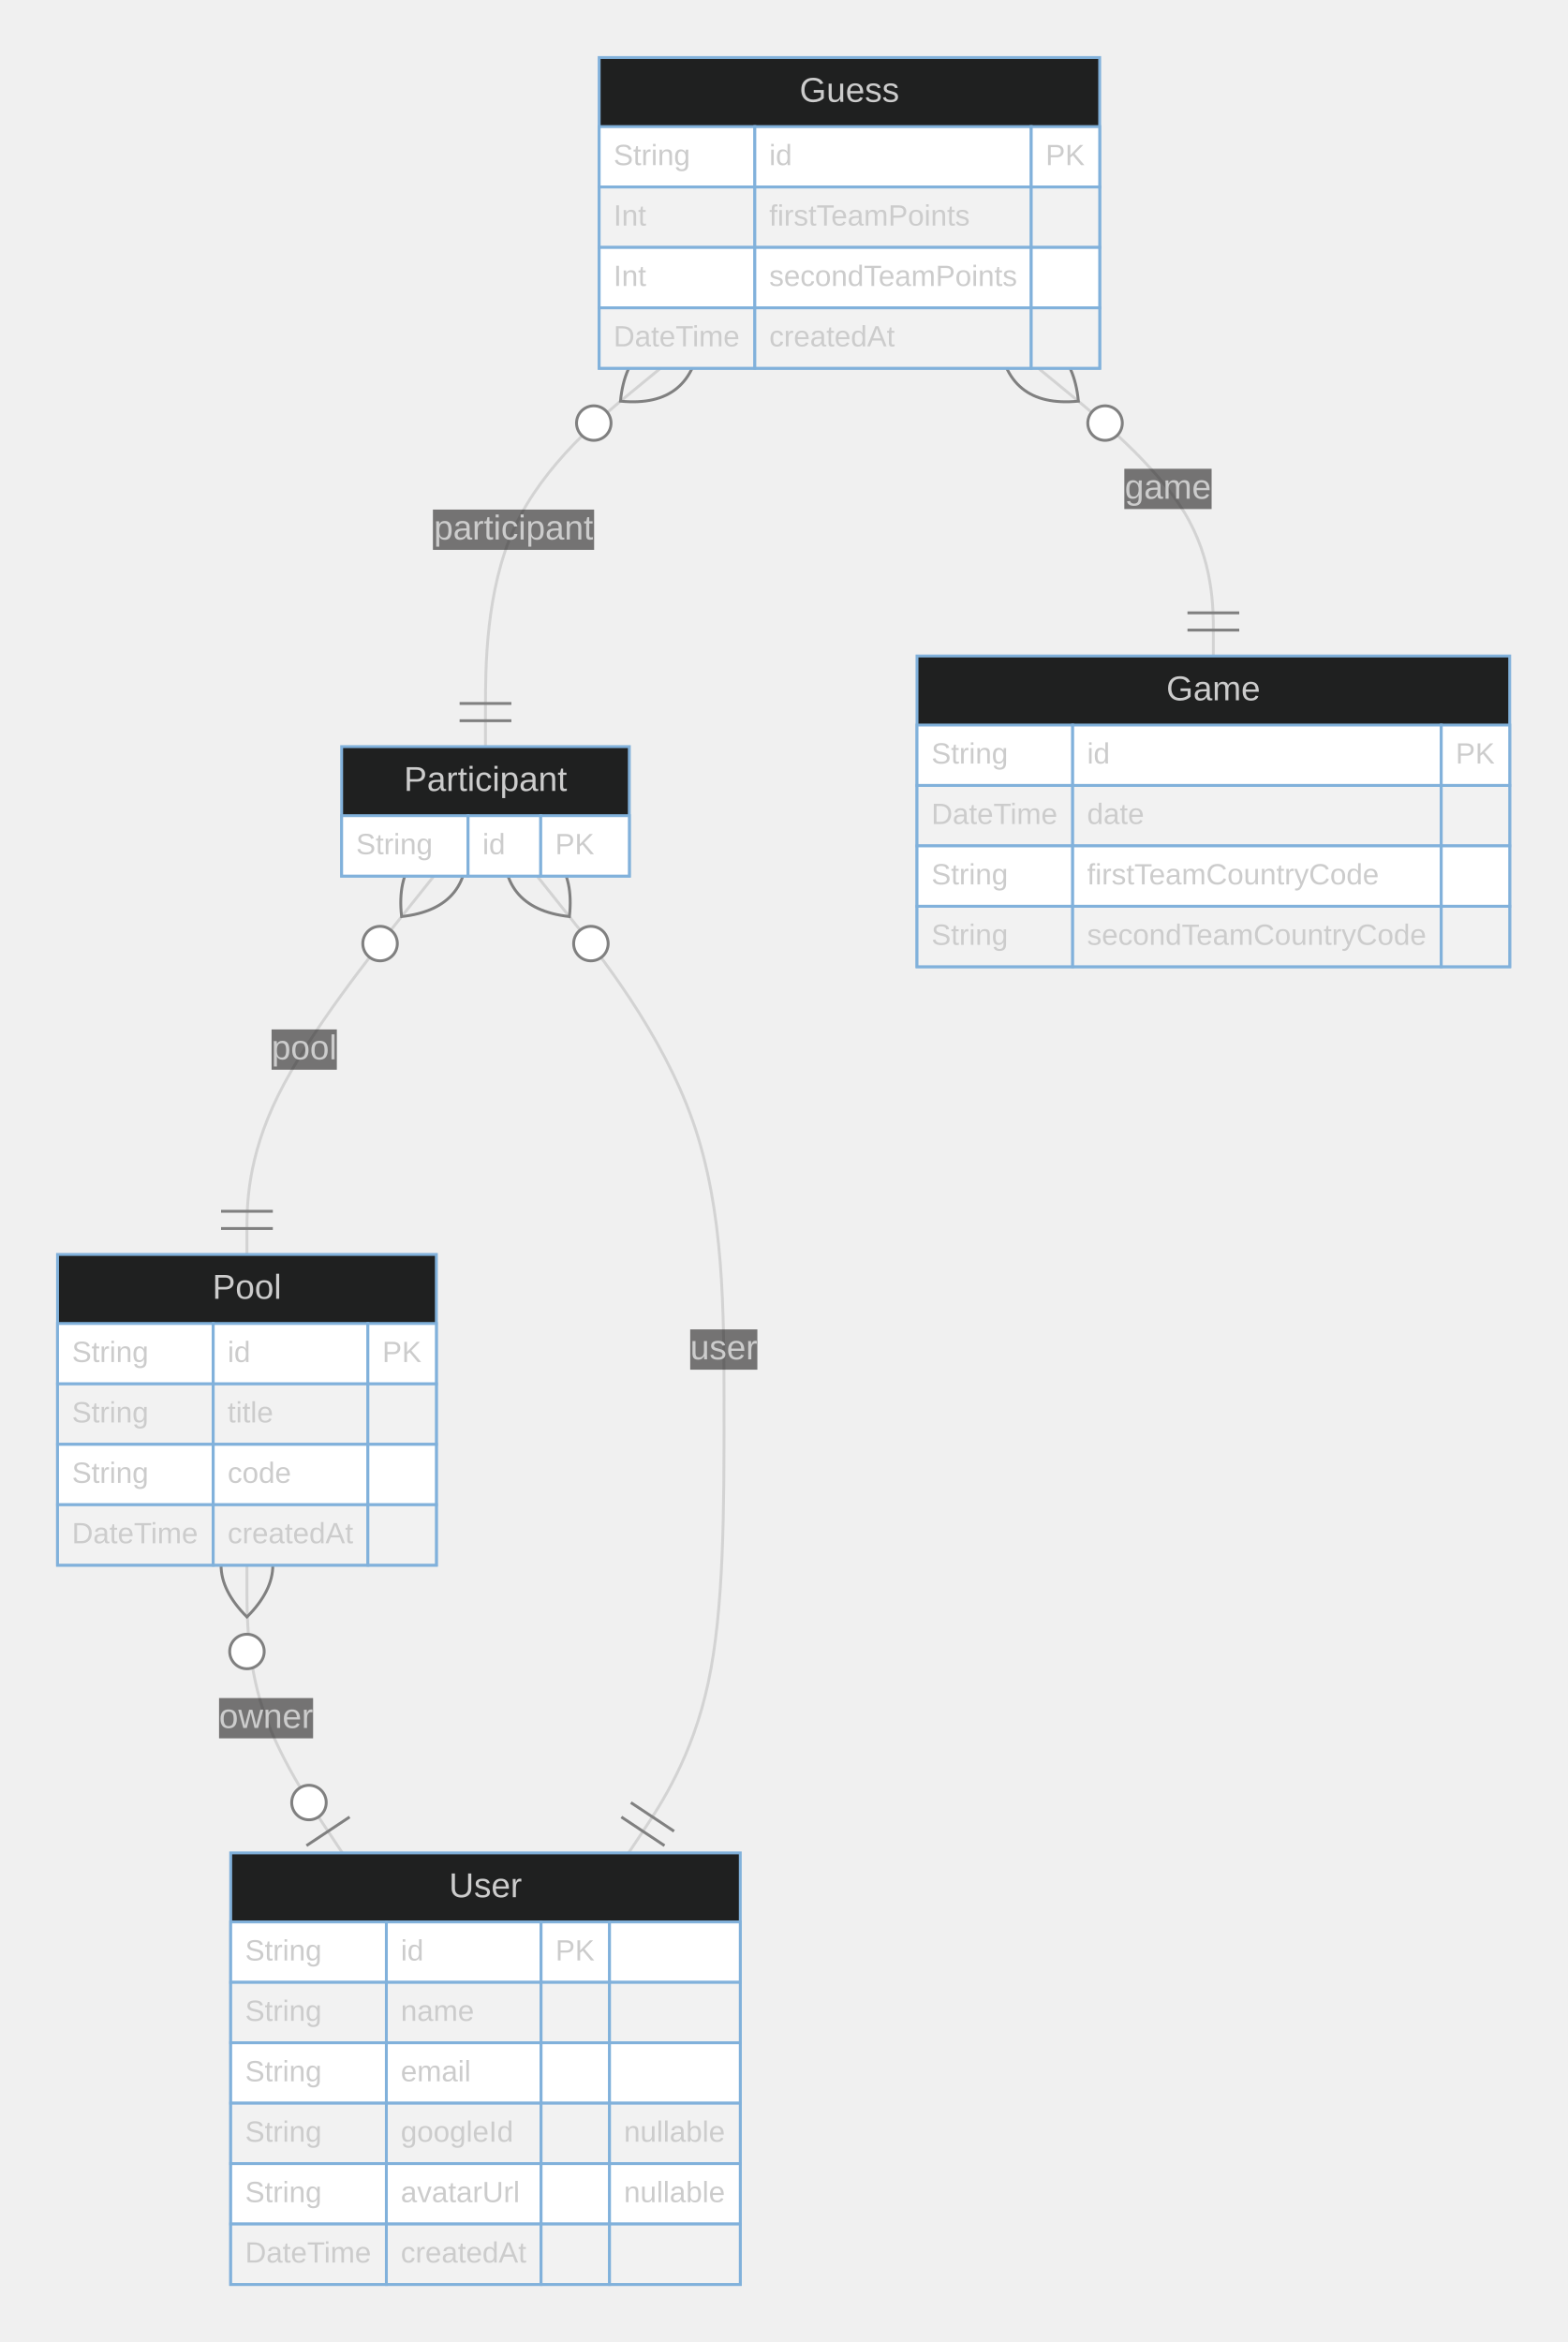
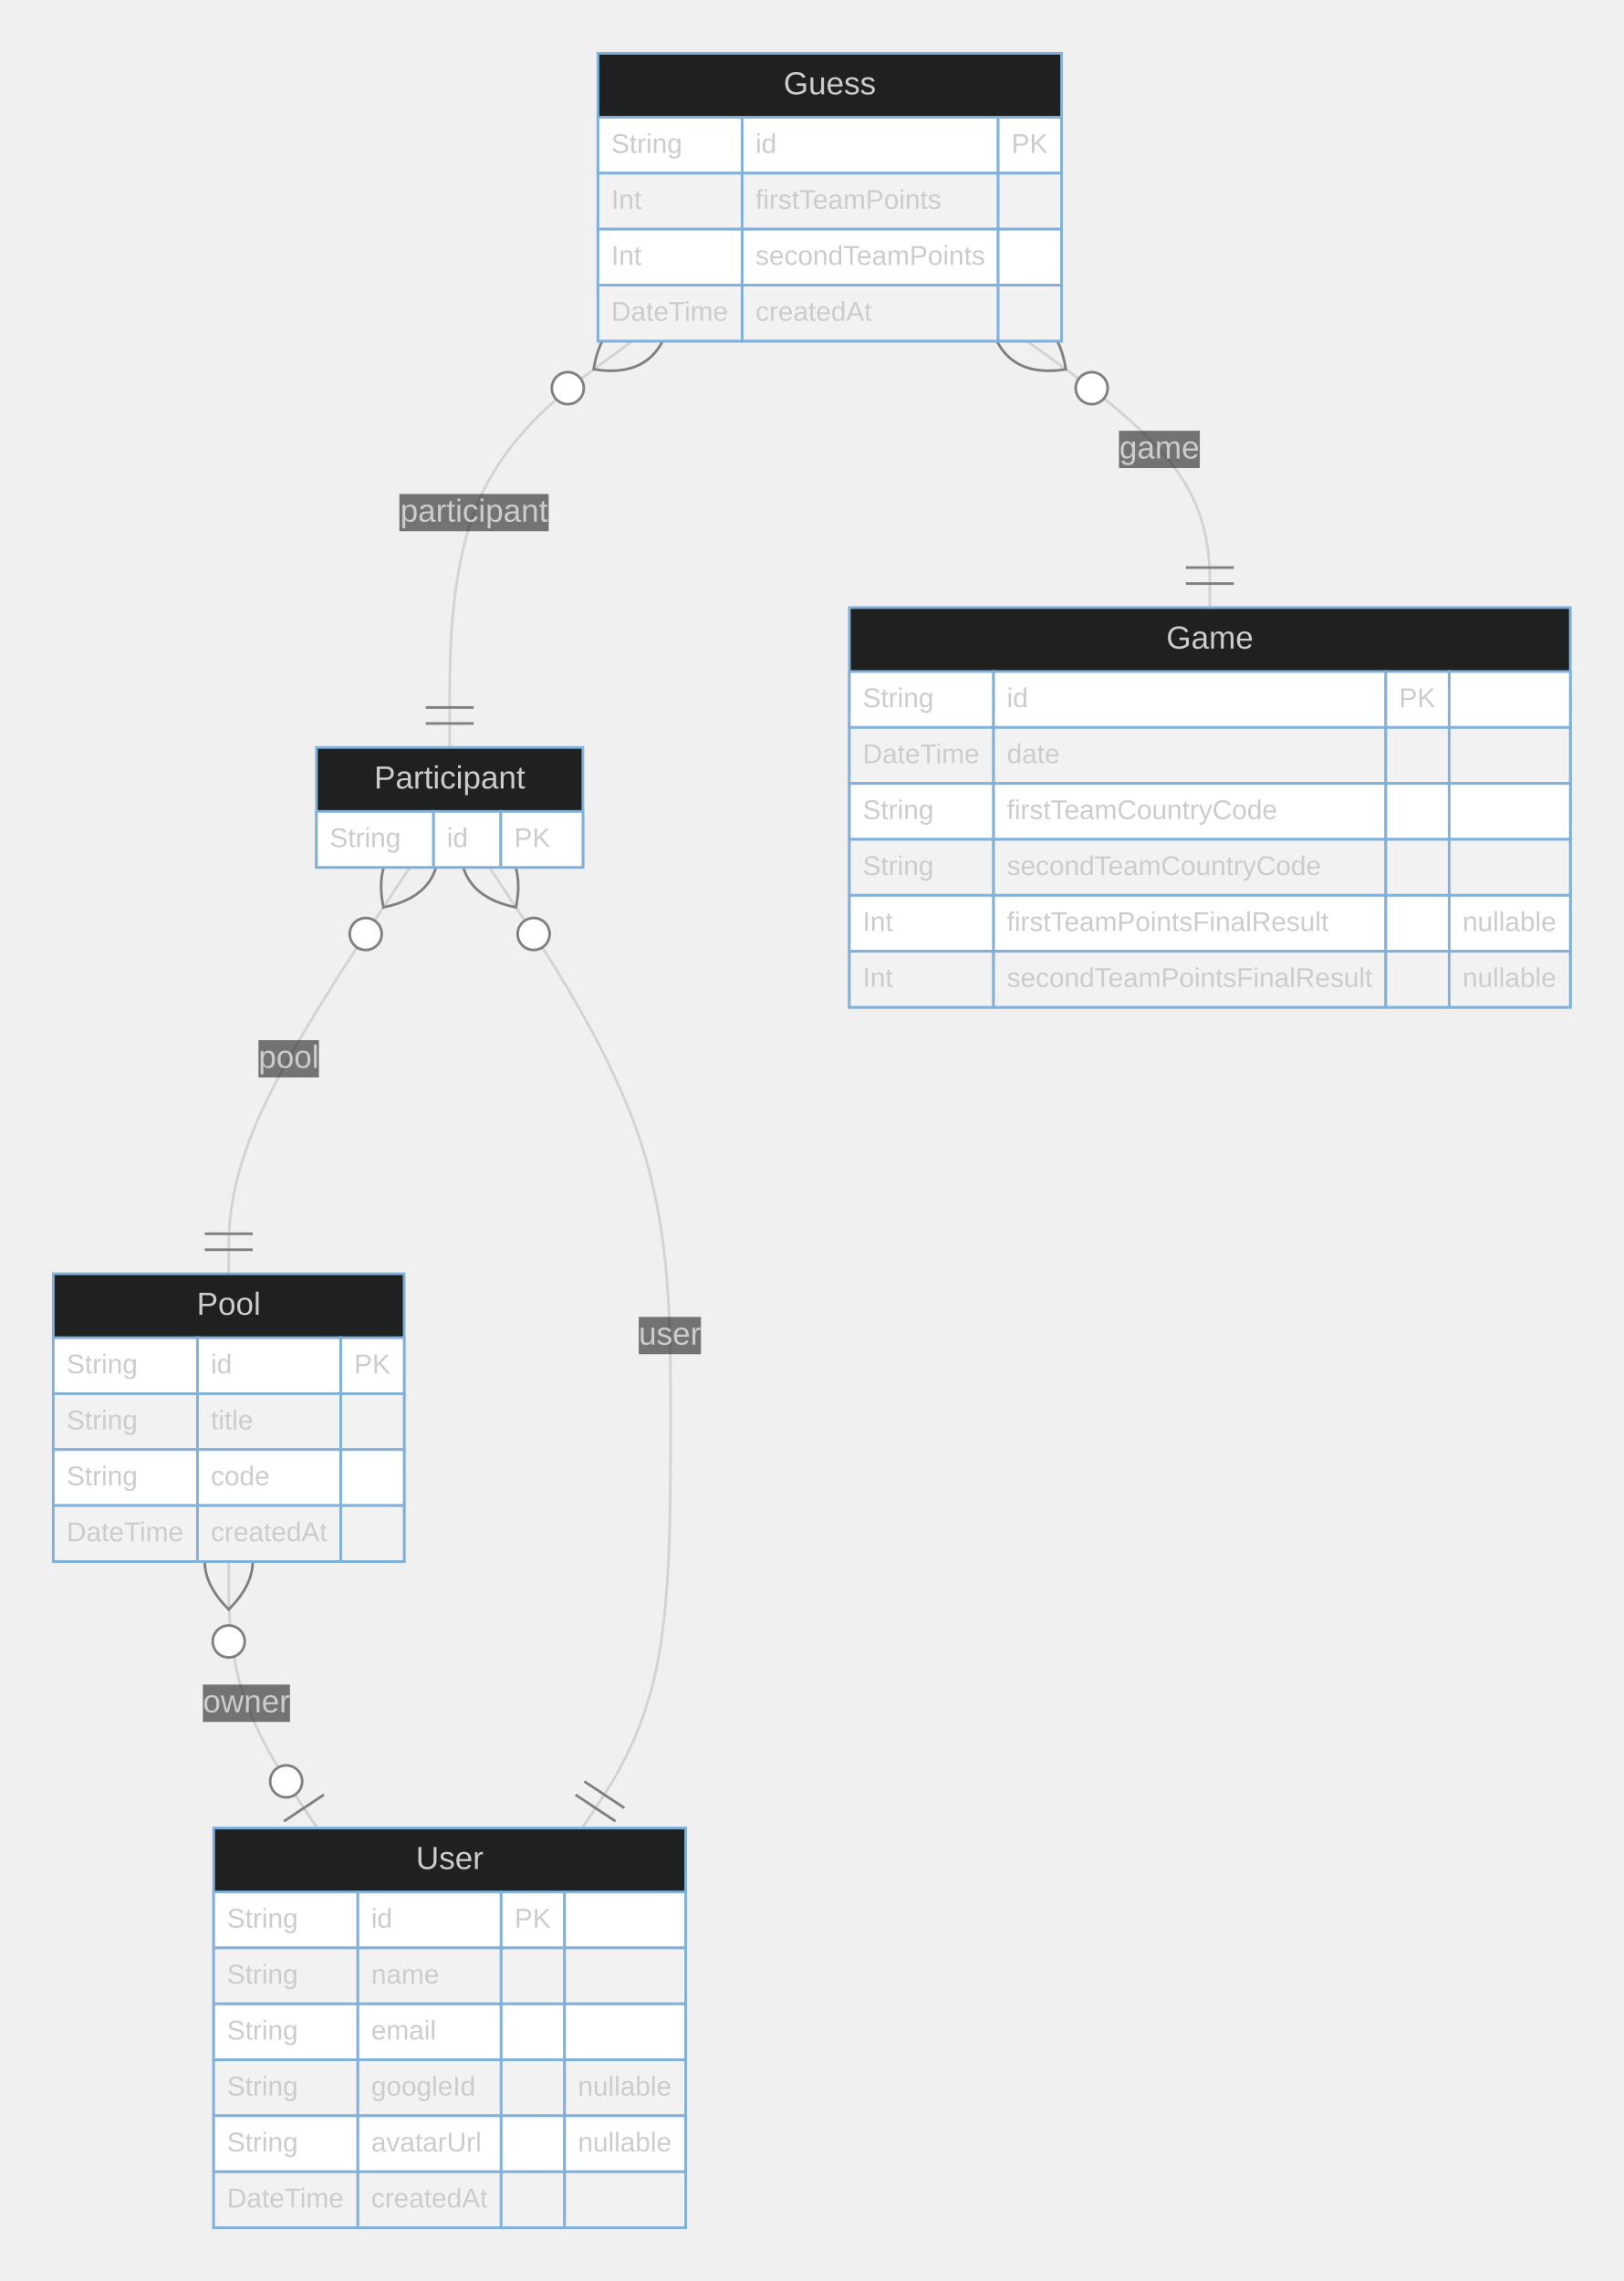
- <svg xmlns="http://www.w3.org/2000/svg" aria-labelledby="chart-title-mermaid-0 chart-desc-mermaid-0" role="img" viewBox="0 0 544.791 814" style="max-width: 544.791px; background-color: white;" width="100%" id="mermaid-0">
+ <svg xmlns="http://www.w3.org/2000/svg" aria-labelledby="chart-title-mermaid-0 chart-desc-mermaid-0" role="img" viewBox="0 0 609.326 856" style="max-width: 609.326px; background-color: white;" width="100%" id="mermaid-0">
  <style>#mermaid-0 {font-family:"trebuchet ms",verdana,arial,sans-serif;font-size:16px;fill:#ccc;}#mermaid-0 .error-icon{fill:#a44141;}#mermaid-0 .error-text{fill:#ddd;stroke:#ddd;}#mermaid-0 .edge-thickness-normal{stroke-width:2px;}#mermaid-0 .edge-thickness-thick{stroke-width:3.5px;}#mermaid-0 .edge-pattern-solid{stroke-dasharray:0;}#mermaid-0 .edge-pattern-dashed{stroke-dasharray:3;}#mermaid-0 .edge-pattern-dotted{stroke-dasharray:2;}#mermaid-0 .marker{fill:lightgrey;stroke:lightgrey;}#mermaid-0 .marker.cross{stroke:lightgrey;}#mermaid-0 svg{font-family:"trebuchet ms",verdana,arial,sans-serif;font-size:16px;}#mermaid-0 .entityBox{fill:#1f2020;stroke:#81B1DB;}#mermaid-0 .attributeBoxOdd{fill:#ffffff;stroke:#81B1DB;}#mermaid-0 .attributeBoxEven{fill:#f2f2f2;stroke:#81B1DB;}#mermaid-0 .relationshipLabelBox{fill:hsl(20, 1.587%, 12.353%);opacity:0.7;background-color:hsl(20, 1.587%, 12.353%);}#mermaid-0 .relationshipLabelBox rect{opacity:0.5;}#mermaid-0 .relationshipLine{stroke:lightgrey;}#mermaid-0 :root{--mermaid-font-family:"trebuchet ms",verdana,arial,sans-serif;}</style>
  <g />
  <defs>
    <marker orient="auto" markerHeight="18" markerWidth="18" refY="9" refX="0" id="ONLY_ONE_START">
      <path d="M9,0 L9,18 M15,0 L15,18" fill="none" stroke="gray" />
    </marker>
  </defs>
  <defs>
    <marker orient="auto" markerHeight="18" markerWidth="18" refY="9" refX="18" id="ONLY_ONE_END">
      <path d="M3,0 L3,18 M9,0 L9,18" fill="none" stroke="gray" />
    </marker>
  </defs>
  <defs>
    <marker orient="auto" markerHeight="18" markerWidth="30" refY="9" refX="0" id="ZERO_OR_ONE_START">
      <circle r="6" cy="9" cx="21" fill="white" stroke="gray" />
      <path d="M9,0 L9,18" fill="none" stroke="gray" />
    </marker>
  </defs>
  <defs>
    <marker orient="auto" markerHeight="18" markerWidth="30" refY="9" refX="30" id="ZERO_OR_ONE_END">
      <circle r="6" cy="9" cx="9" fill="white" stroke="gray" />
      <path d="M21,0 L21,18" fill="none" stroke="gray" />
    </marker>
  </defs>
  <defs>
    <marker orient="auto" markerHeight="36" markerWidth="45" refY="18" refX="18" id="ONE_OR_MORE_START">
      <path d="M0,18 Q 18,0 36,18 Q 18,36 0,18 M42,9 L42,27" fill="none" stroke="gray" />
    </marker>
  </defs>
  <defs>
    <marker orient="auto" markerHeight="36" markerWidth="45" refY="18" refX="27" id="ONE_OR_MORE_END">
      <path d="M3,9 L3,27 M9,18 Q27,0 45,18 Q27,36 9,18" fill="none" stroke="gray" />
    </marker>
  </defs>
  <defs>
    <marker orient="auto" markerHeight="36" markerWidth="57" refY="18" refX="18" id="ZERO_OR_MORE_START">
      <circle r="6" cy="18" cx="48" fill="white" stroke="gray" />
      <path d="M0,18 Q18,0 36,18 Q18,36 0,18" fill="none" stroke="gray" />
    </marker>
  </defs>
  <defs>
    <marker orient="auto" markerHeight="36" markerWidth="57" refY="18" refX="39" id="ZERO_OR_MORE_END">
      <circle r="6" cy="18" cx="9" fill="white" stroke="gray" />
      <path d="M21,18 Q39,0 57,18 Q39,36 21,18" fill="none" stroke="gray" />
    </marker>
  </defs>
-   <path marker-start="url(#ZERO_OR_MORE_START)" marker-end="url(#ZERO_OR_ONE_END)" fill="none" stroke="gray" d="M85.841,544L85.841,552.333C85.841,560.667,85.841,577.333,91.37,594C96.898,610.667,107.954,627.333,113.482,635.667L119.01,644" class="er relationshipLine" />
-   <path marker-start="url(#ZERO_OR_MORE_START)" marker-end="url(#ONLY_ONE_END)" fill="none" stroke="gray" d="M186.702,304.5L197.532,318.083C208.362,331.667,230.023,358.833,240.853,389.75C251.683,420.667,251.683,455.333,251.683,490C251.683,524.667,251.683,559.333,246.155,585C240.627,610.667,229.571,627.333,224.043,635.667L218.515,644" class="er relationshipLine" />
-   <path marker-start="url(#ZERO_OR_MORE_START)" marker-end="url(#ONLY_ONE_END)" fill="none" stroke="gray" d="M150.823,304.5L139.992,318.083C129.162,331.667,107.502,358.833,96.672,380.75C85.841,402.667,85.841,419.333,85.841,427.667L85.841,436" class="er relationshipLine" />
-   <path marker-start="url(#ZERO_OR_MORE_START)" marker-end="url(#ONLY_ONE_END)" fill="none" stroke="gray" d="M229.583,128L219.446,136.333C209.309,144.667,189.036,161.333,178.899,183.25C168.762,205.167,168.762,232.333,168.762,245.917L168.762,259.5" class="er relationshipLine" />
-   <path marker-start="url(#ZERO_OR_MORE_START)" marker-end="url(#ONLY_ONE_END)" fill="none" stroke="gray" d="M360.956,128L371.093,136.333C381.23,144.667,401.503,161.333,411.64,178C421.777,194.667,421.777,211.333,421.777,219.667L421.777,228" class="er relationshipLine" />
-   <g transform="translate(20,436 )" id="Pool">
+   <path marker-start="url(#ZERO_OR_MORE_START)" marker-end="url(#ZERO_OR_ONE_END)" fill="none" stroke="gray" d="M85.841,586L85.841,594.333C85.841,602.667,85.841,619.333,91.37,636C96.898,652.667,107.954,669.333,113.482,677.667L119.01,686" class="er relationshipLine" />
+   <path marker-start="url(#ZERO_OR_MORE_START)" marker-end="url(#ONLY_ONE_END)" fill="none" stroke="gray" d="M183.688,325.5L195.02,342.583C206.353,359.667,229.018,393.833,240.35,428.25C251.683,462.667,251.683,497.333,251.683,532C251.683,566.667,251.683,601.333,246.155,627C240.627,652.667,229.571,669.333,224.043,677.667L218.515,686" class="er relationshipLine" />
+   <path marker-start="url(#ZERO_OR_MORE_START)" marker-end="url(#ONLY_ONE_END)" fill="none" stroke="gray" d="M153.837,325.5L142.504,342.583C131.171,359.667,108.506,393.833,97.174,419.25C85.841,444.667,85.841,461.333,85.841,469.667L85.841,478" class="er relationshipLine" />
+   <path marker-start="url(#ZERO_OR_MORE_START)" marker-end="url(#ONLY_ONE_END)" fill="none" stroke="gray" d="M237.34,128L225.91,136.333C214.48,144.667,191.621,161.333,180.192,186.75C168.762,212.167,168.762,246.333,168.762,263.417L168.762,280.5" class="er relationshipLine" />
+   <path marker-start="url(#ZERO_OR_MORE_START)" marker-end="url(#ONLY_ONE_END)" fill="none" stroke="gray" d="M385.467,128L396.896,136.333C408.326,144.667,431.185,161.333,442.614,178C454.044,194.667,454.044,211.333,454.044,219.667L454.044,228" class="er relationshipLine" />
+   <g transform="translate(20,478 )" id="Pool">
    <rect height="108" width="131.683" y="0" x="0" stroke="gray" fill-opacity="100%" fill="honeydew" class="er entityBox" />
    <text transform="translate(65.84149,12)" style="font-family: &quot;trebuchet ms&quot;, verdana, arial, sans-serif;; font-size: 12px" text-anchor="middle" dominant-baseline="middle" y="0" x="0" id="entity-Pool" class="er entityLabel">Pool</text>
    <rect height="21" width="54.113" y="24" x="0" stroke="gray" fill-opacity="100%" fill="honeydew" class="er attributeBoxOdd" />
    <text transform="translate(5,34.5)" style="font-family: &quot;trebuchet ms&quot;, verdana, arial, sans-serif;; font-size: 10.2px" text-anchor="left" dominant-baseline="middle" y="0" x="0" id="entity-Pool-attr-1-type" class="er entityLabel">String</text>
    <rect height="21" width="53.775" y="24" x="54.113" stroke="gray" fill-opacity="100%" fill="honeydew" class="er attributeBoxOdd" />
    <text transform="translate(59.11313,34.5)" style="font-family: &quot;trebuchet ms&quot;, verdana, arial, sans-serif;; font-size: 10.2px" text-anchor="left" dominant-baseline="middle" y="0" x="0" id="entity-Pool-attr-1-name" class="er entityLabel">id</text>
    <rect height="21" width="23.795" y="24" x="107.888" stroke="gray" fill-opacity="100%" fill="honeydew" class="er attributeBoxOdd" />
    <text transform="translate(112.888,34.5)" style="font-family: &quot;trebuchet ms&quot;, verdana, arial, sans-serif;; font-size: 10.2px" text-anchor="left" dominant-baseline="middle" y="0" x="0" id="entity-Pool-attr-1-key" class="er entityLabel">PK</text>
    <rect height="21" width="54.113" y="45" x="0" stroke="gray" fill-opacity="100%" fill="honeydew" class="er attributeBoxEven" />
    <text transform="translate(5,55.5)" style="font-family: &quot;trebuchet ms&quot;, verdana, arial, sans-serif;; font-size: 10.2px" text-anchor="left" dominant-baseline="middle" y="0" x="0" id="entity-Pool-attr-2-type" class="er entityLabel">String</text>
    <rect height="21" width="53.775" y="45" x="54.113" stroke="gray" fill-opacity="100%" fill="honeydew" class="er attributeBoxEven" />
    <text transform="translate(59.11313,55.5)" style="font-family: &quot;trebuchet ms&quot;, verdana, arial, sans-serif;; font-size: 10.2px" text-anchor="left" dominant-baseline="middle" y="0" x="0" id="entity-Pool-attr-2-name" class="er entityLabel">title</text>
    <rect height="21" width="23.795" y="45" x="107.888" stroke="gray" fill-opacity="100%" fill="honeydew" class="er attributeBoxEven" />
    <text transform="translate(112.888,55.5)" style="font-family: &quot;trebuchet ms&quot;, verdana, arial, sans-serif;; font-size: 10.2px" text-anchor="left" dominant-baseline="middle" y="0" x="0" id="entity-Pool-attr-2-key" class="er entityLabel" />
    <rect height="21" width="54.113" y="66" x="0" stroke="gray" fill-opacity="100%" fill="honeydew" class="er attributeBoxOdd" />
    <text transform="translate(5,76.5)" style="font-family: &quot;trebuchet ms&quot;, verdana, arial, sans-serif;; font-size: 10.2px" text-anchor="left" dominant-baseline="middle" y="0" x="0" id="entity-Pool-attr-3-type" class="er entityLabel">String</text>
    <rect height="21" width="53.775" y="66" x="54.113" stroke="gray" fill-opacity="100%" fill="honeydew" class="er attributeBoxOdd" />
    <text transform="translate(59.11313,76.5)" style="font-family: &quot;trebuchet ms&quot;, verdana, arial, sans-serif;; font-size: 10.2px" text-anchor="left" dominant-baseline="middle" y="0" x="0" id="entity-Pool-attr-3-name" class="er entityLabel">code</text>
    <rect height="21" width="23.795" y="66" x="107.888" stroke="gray" fill-opacity="100%" fill="honeydew" class="er attributeBoxOdd" />
    <text transform="translate(112.888,76.5)" style="font-family: &quot;trebuchet ms&quot;, verdana, arial, sans-serif;; font-size: 10.2px" text-anchor="left" dominant-baseline="middle" y="0" x="0" id="entity-Pool-attr-3-key" class="er entityLabel" />
    <rect height="21" width="54.113" y="87" x="0" stroke="gray" fill-opacity="100%" fill="honeydew" class="er attributeBoxEven" />
    <text transform="translate(5,97.5)" style="font-family: &quot;trebuchet ms&quot;, verdana, arial, sans-serif;; font-size: 10.2px" text-anchor="left" dominant-baseline="middle" y="0" x="0" id="entity-Pool-attr-4-type" class="er entityLabel">DateTime</text>
    <rect height="21" width="53.775" y="87" x="54.113" stroke="gray" fill-opacity="100%" fill="honeydew" class="er attributeBoxEven" />
    <text transform="translate(59.11313,97.5)" style="font-family: &quot;trebuchet ms&quot;, verdana, arial, sans-serif;; font-size: 10.2px" text-anchor="left" dominant-baseline="middle" y="0" x="0" id="entity-Pool-attr-4-name" class="er entityLabel">createdAt</text>
    <rect height="21" width="23.795" y="87" x="107.888" stroke="gray" fill-opacity="100%" fill="honeydew" class="er attributeBoxEven" />
    <text transform="translate(112.888,97.5)" style="font-family: &quot;trebuchet ms&quot;, verdana, arial, sans-serif;; font-size: 10.2px" text-anchor="left" dominant-baseline="middle" y="0" x="0" id="entity-Pool-attr-4-key" class="er entityLabel" />
  </g>
-   <g transform="translate(118.7622,259.5 )" id="Participant">
+   <g transform="translate(118.7622,280.5 )" id="Participant">
    <rect height="45" width="100" y="0" x="0" stroke="gray" fill-opacity="100%" fill="honeydew" class="er entityBox" />
    <text transform="translate(50,12)" style="font-family: &quot;trebuchet ms&quot;, verdana, arial, sans-serif;; font-size: 12px" text-anchor="middle" dominant-baseline="middle" y="0" x="0" id="entity-Participant" class="er entityLabel">Participant</text>
    <rect height="21" width="43.945" y="24" x="0" stroke="gray" fill-opacity="100%" fill="honeydew" class="er attributeBoxOdd" />
    <text transform="translate(5,34.5)" style="font-family: &quot;trebuchet ms&quot;, verdana, arial, sans-serif;; font-size: 10.2px" text-anchor="left" dominant-baseline="middle" y="0" x="0" id="entity-Participant-attr-1-type" class="er entityLabel">String</text>
    <rect height="21" width="25.262" y="24" x="43.945" stroke="gray" fill-opacity="100%" fill="honeydew" class="er attributeBoxOdd" />
    <text transform="translate(48.94526,34.5)" style="font-family: &quot;trebuchet ms&quot;, verdana, arial, sans-serif;; font-size: 10.2px" text-anchor="left" dominant-baseline="middle" y="0" x="0" id="entity-Participant-attr-1-name" class="er entityLabel">id</text>
    <rect height="21" width="30.793" y="24" x="69.207" stroke="gray" fill-opacity="100%" fill="honeydew" class="er attributeBoxOdd" />
    <text transform="translate(74.20681,34.5)" style="font-family: &quot;trebuchet ms&quot;, verdana, arial, sans-serif;; font-size: 10.2px" text-anchor="left" dominant-baseline="middle" y="0" x="0" id="entity-Participant-attr-1-key" class="er entityLabel">PK</text>
  </g>
-   <g transform="translate(80.19414,644 )" id="User">
+   <g transform="translate(80.19414,686 )" id="User">
    <rect height="150" width="177.136" y="0" x="0" stroke="gray" fill-opacity="100%" fill="honeydew" class="er entityBox" />
    <text transform="translate(88.5681,12)" style="font-family: &quot;trebuchet ms&quot;, verdana, arial, sans-serif;; font-size: 12px" text-anchor="middle" dominant-baseline="middle" y="0" x="0" id="entity-User" class="er entityLabel">User</text>
    <rect height="21" width="54.113" y="24" x="0" stroke="gray" fill-opacity="100%" fill="honeydew" class="er attributeBoxOdd" />
    <text transform="translate(5,34.5)" style="font-family: &quot;trebuchet ms&quot;, verdana, arial, sans-serif;; font-size: 10.2px" text-anchor="left" dominant-baseline="middle" y="0" x="0" id="entity-User-attr-1-type" class="er entityLabel">String</text>
    <rect height="21" width="53.775" y="24" x="54.113" stroke="gray" fill-opacity="100%" fill="honeydew" class="er attributeBoxOdd" />
    <text transform="translate(59.11313,34.5)" style="font-family: &quot;trebuchet ms&quot;, verdana, arial, sans-serif;; font-size: 10.2px" text-anchor="left" dominant-baseline="middle" y="0" x="0" id="entity-User-attr-1-name" class="er entityLabel">id</text>
    <rect height="21" width="23.795" y="24" x="107.888" stroke="gray" fill-opacity="100%" fill="honeydew" class="er attributeBoxOdd" />
    <text transform="translate(112.888,34.5)" style="font-family: &quot;trebuchet ms&quot;, verdana, arial, sans-serif;; font-size: 10.2px" text-anchor="left" dominant-baseline="middle" y="0" x="0" id="entity-User-attr-1-key" class="er entityLabel">PK</text>
    <rect height="21" width="45.453" y="24" x="131.683" stroke="gray" fill-opacity="100%" fill="honeydew" class="er attributeBoxOdd" />
    <text transform="translate(136.683,34.5)" style="font-family: &quot;trebuchet ms&quot;, verdana, arial, sans-serif;; font-size: 10.2px" text-anchor="left" dominant-baseline="middle" y="0" x="0" id="entity-User-attr-1-comment" class="er entityLabel" />
    <rect height="21" width="54.113" y="45" x="0" stroke="gray" fill-opacity="100%" fill="honeydew" class="er attributeBoxEven" />
    <text transform="translate(5,55.5)" style="font-family: &quot;trebuchet ms&quot;, verdana, arial, sans-serif;; font-size: 10.2px" text-anchor="left" dominant-baseline="middle" y="0" x="0" id="entity-User-attr-2-type" class="er entityLabel">String</text>
    <rect height="21" width="53.775" y="45" x="54.113" stroke="gray" fill-opacity="100%" fill="honeydew" class="er attributeBoxEven" />
    <text transform="translate(59.11313,55.5)" style="font-family: &quot;trebuchet ms&quot;, verdana, arial, sans-serif;; font-size: 10.2px" text-anchor="left" dominant-baseline="middle" y="0" x="0" id="entity-User-attr-2-name" class="er entityLabel">name</text>
    <rect height="21" width="23.795" y="45" x="107.888" stroke="gray" fill-opacity="100%" fill="honeydew" class="er attributeBoxEven" />
    <text transform="translate(112.888,55.5)" style="font-family: &quot;trebuchet ms&quot;, verdana, arial, sans-serif;; font-size: 10.2px" text-anchor="left" dominant-baseline="middle" y="0" x="0" id="entity-User-attr-2-key" class="er entityLabel" />
    <rect height="21" width="45.453" y="45" x="131.683" stroke="gray" fill-opacity="100%" fill="honeydew" class="er attributeBoxEven" />
    <text transform="translate(136.683,55.5)" style="font-family: &quot;trebuchet ms&quot;, verdana, arial, sans-serif;; font-size: 10.2px" text-anchor="left" dominant-baseline="middle" y="0" x="0" id="entity-User-attr-2-comment" class="er entityLabel" />
    <rect height="21" width="54.113" y="66" x="0" stroke="gray" fill-opacity="100%" fill="honeydew" class="er attributeBoxOdd" />
    <text transform="translate(5,76.5)" style="font-family: &quot;trebuchet ms&quot;, verdana, arial, sans-serif;; font-size: 10.2px" text-anchor="left" dominant-baseline="middle" y="0" x="0" id="entity-User-attr-3-type" class="er entityLabel">String</text>
    <rect height="21" width="53.775" y="66" x="54.113" stroke="gray" fill-opacity="100%" fill="honeydew" class="er attributeBoxOdd" />
    <text transform="translate(59.11313,76.5)" style="font-family: &quot;trebuchet ms&quot;, verdana, arial, sans-serif;; font-size: 10.2px" text-anchor="left" dominant-baseline="middle" y="0" x="0" id="entity-User-attr-3-name" class="er entityLabel">email</text>
    <rect height="21" width="23.795" y="66" x="107.888" stroke="gray" fill-opacity="100%" fill="honeydew" class="er attributeBoxOdd" />
    <text transform="translate(112.888,76.5)" style="font-family: &quot;trebuchet ms&quot;, verdana, arial, sans-serif;; font-size: 10.2px" text-anchor="left" dominant-baseline="middle" y="0" x="0" id="entity-User-attr-3-key" class="er entityLabel" />
    <rect height="21" width="45.453" y="66" x="131.683" stroke="gray" fill-opacity="100%" fill="honeydew" class="er attributeBoxOdd" />
    <text transform="translate(136.683,76.5)" style="font-family: &quot;trebuchet ms&quot;, verdana, arial, sans-serif;; font-size: 10.2px" text-anchor="left" dominant-baseline="middle" y="0" x="0" id="entity-User-attr-3-comment" class="er entityLabel" />
    <rect height="21" width="54.113" y="87" x="0" stroke="gray" fill-opacity="100%" fill="honeydew" class="er attributeBoxEven" />
    <text transform="translate(5,97.5)" style="font-family: &quot;trebuchet ms&quot;, verdana, arial, sans-serif;; font-size: 10.2px" text-anchor="left" dominant-baseline="middle" y="0" x="0" id="entity-User-attr-4-type" class="er entityLabel">String</text>
    <rect height="21" width="53.775" y="87" x="54.113" stroke="gray" fill-opacity="100%" fill="honeydew" class="er attributeBoxEven" />
    <text transform="translate(59.11313,97.5)" style="font-family: &quot;trebuchet ms&quot;, verdana, arial, sans-serif;; font-size: 10.2px" text-anchor="left" dominant-baseline="middle" y="0" x="0" id="entity-User-attr-4-name" class="er entityLabel">googleId</text>
    <rect height="21" width="23.795" y="87" x="107.888" stroke="gray" fill-opacity="100%" fill="honeydew" class="er attributeBoxEven" />
    <text transform="translate(112.888,97.5)" style="font-family: &quot;trebuchet ms&quot;, verdana, arial, sans-serif;; font-size: 10.2px" text-anchor="left" dominant-baseline="middle" y="0" x="0" id="entity-User-attr-4-key" class="er entityLabel" />
    <rect height="21" width="45.453" y="87" x="131.683" stroke="gray" fill-opacity="100%" fill="honeydew" class="er attributeBoxEven" />
    <text transform="translate(136.683,97.5)" style="font-family: &quot;trebuchet ms&quot;, verdana, arial, sans-serif;; font-size: 10.2px" text-anchor="left" dominant-baseline="middle" y="0" x="0" id="entity-User-attr-4-comment" class="er entityLabel">nullable</text>
    <rect height="21" width="54.113" y="108" x="0" stroke="gray" fill-opacity="100%" fill="honeydew" class="er attributeBoxOdd" />
    <text transform="translate(5,118.5)" style="font-family: &quot;trebuchet ms&quot;, verdana, arial, sans-serif;; font-size: 10.2px" text-anchor="left" dominant-baseline="middle" y="0" x="0" id="entity-User-attr-5-type" class="er entityLabel">String</text>
    <rect height="21" width="53.775" y="108" x="54.113" stroke="gray" fill-opacity="100%" fill="honeydew" class="er attributeBoxOdd" />
    <text transform="translate(59.11313,118.5)" style="font-family: &quot;trebuchet ms&quot;, verdana, arial, sans-serif;; font-size: 10.2px" text-anchor="left" dominant-baseline="middle" y="0" x="0" id="entity-User-attr-5-name" class="er entityLabel">avatarUrl</text>
    <rect height="21" width="23.795" y="108" x="107.888" stroke="gray" fill-opacity="100%" fill="honeydew" class="er attributeBoxOdd" />
    <text transform="translate(112.888,118.5)" style="font-family: &quot;trebuchet ms&quot;, verdana, arial, sans-serif;; font-size: 10.2px" text-anchor="left" dominant-baseline="middle" y="0" x="0" id="entity-User-attr-5-key" class="er entityLabel" />
    <rect height="21" width="45.453" y="108" x="131.683" stroke="gray" fill-opacity="100%" fill="honeydew" class="er attributeBoxOdd" />
    <text transform="translate(136.683,118.5)" style="font-family: &quot;trebuchet ms&quot;, verdana, arial, sans-serif;; font-size: 10.2px" text-anchor="left" dominant-baseline="middle" y="0" x="0" id="entity-User-attr-5-comment" class="er entityLabel">nullable</text>
    <rect height="21" width="54.113" y="129" x="0" stroke="gray" fill-opacity="100%" fill="honeydew" class="er attributeBoxEven" />
    <text transform="translate(5,139.5)" style="font-family: &quot;trebuchet ms&quot;, verdana, arial, sans-serif;; font-size: 10.2px" text-anchor="left" dominant-baseline="middle" y="0" x="0" id="entity-User-attr-6-type" class="er entityLabel">DateTime</text>
    <rect height="21" width="53.775" y="129" x="54.113" stroke="gray" fill-opacity="100%" fill="honeydew" class="er attributeBoxEven" />
    <text transform="translate(59.11313,139.5)" style="font-family: &quot;trebuchet ms&quot;, verdana, arial, sans-serif;; font-size: 10.2px" text-anchor="left" dominant-baseline="middle" y="0" x="0" id="entity-User-attr-6-name" class="er entityLabel">createdAt</text>
    <rect height="21" width="23.795" y="129" x="107.888" stroke="gray" fill-opacity="100%" fill="honeydew" class="er attributeBoxEven" />
    <text transform="translate(112.888,139.5)" style="font-family: &quot;trebuchet ms&quot;, verdana, arial, sans-serif;; font-size: 10.2px" text-anchor="left" dominant-baseline="middle" y="0" x="0" id="entity-User-attr-6-key" class="er entityLabel" />
    <rect height="21" width="45.453" y="129" x="131.683" stroke="gray" fill-opacity="100%" fill="honeydew" class="er attributeBoxEven" />
    <text transform="translate(136.683,139.5)" style="font-family: &quot;trebuchet ms&quot;, verdana, arial, sans-serif;; font-size: 10.2px" text-anchor="left" dominant-baseline="middle" y="0" x="0" id="entity-User-attr-6-comment" class="er entityLabel" />
  </g>
  <g transform="translate(318.7622,228 )" id="Game">
-     <rect height="108" width="206.029" y="0" x="0" stroke="gray" fill-opacity="100%" fill="honeydew" class="er entityBox" />
-     <text transform="translate(103.0145,12)" style="font-family: &quot;trebuchet ms&quot;, verdana, arial, sans-serif;; font-size: 12px" text-anchor="middle" dominant-baseline="middle" y="0" x="0" id="entity-Game" class="er entityLabel">Game</text>
+     <rect height="150" width="270.563" y="0" x="0" stroke="gray" fill-opacity="100%" fill="honeydew" class="er entityBox" />
+     <text transform="translate(135.2817,12)" style="font-family: &quot;trebuchet ms&quot;, verdana, arial, sans-serif;; font-size: 12px" text-anchor="middle" dominant-baseline="middle" y="0" x="0" id="entity-Game" class="er entityLabel">Game</text>
    <rect height="21" width="54.113" y="24" x="0" stroke="gray" fill-opacity="100%" fill="honeydew" class="er attributeBoxOdd" />
    <text transform="translate(5,34.5)" style="font-family: &quot;trebuchet ms&quot;, verdana, arial, sans-serif;; font-size: 10.2px" text-anchor="left" dominant-baseline="middle" y="0" x="0" id="entity-Game-attr-1-type" class="er entityLabel">String</text>
-     <rect height="21" width="128.121" y="24" x="54.113" stroke="gray" fill-opacity="100%" fill="honeydew" class="er attributeBoxOdd" />
+     <rect height="21" width="147.202" y="24" x="54.113" stroke="gray" fill-opacity="100%" fill="honeydew" class="er attributeBoxOdd" />
    <text transform="translate(59.11313,34.5)" style="font-family: &quot;trebuchet ms&quot;, verdana, arial, sans-serif;; font-size: 10.2px" text-anchor="left" dominant-baseline="middle" y="0" x="0" id="entity-Game-attr-1-name" class="er entityLabel">id</text>
-     <rect height="21" width="23.795" y="24" x="182.234" stroke="gray" fill-opacity="100%" fill="honeydew" class="er attributeBoxOdd" />
-     <text transform="translate(187.2339,34.5)" style="font-family: &quot;trebuchet ms&quot;, verdana, arial, sans-serif;; font-size: 10.2px" text-anchor="left" dominant-baseline="middle" y="0" x="0" id="entity-Game-attr-1-key" class="er entityLabel">PK</text>
+     <rect height="21" width="23.795" y="24" x="201.315" stroke="gray" fill-opacity="100%" fill="honeydew" class="er attributeBoxOdd" />
+     <text transform="translate(206.3151,34.5)" style="font-family: &quot;trebuchet ms&quot;, verdana, arial, sans-serif;; font-size: 10.2px" text-anchor="left" dominant-baseline="middle" y="0" x="0" id="entity-Game-attr-1-key" class="er entityLabel">PK</text>
+     <rect height="21" width="45.453" y="24" x="225.11" stroke="gray" fill-opacity="100%" fill="honeydew" class="er attributeBoxOdd" />
+     <text transform="translate(230.1101,34.5)" style="font-family: &quot;trebuchet ms&quot;, verdana, arial, sans-serif;; font-size: 10.2px" text-anchor="left" dominant-baseline="middle" y="0" x="0" id="entity-Game-attr-1-comment" class="er entityLabel" />
    <rect height="21" width="54.113" y="45" x="0" stroke="gray" fill-opacity="100%" fill="honeydew" class="er attributeBoxEven" />
    <text transform="translate(5,55.5)" style="font-family: &quot;trebuchet ms&quot;, verdana, arial, sans-serif;; font-size: 10.2px" text-anchor="left" dominant-baseline="middle" y="0" x="0" id="entity-Game-attr-2-type" class="er entityLabel">DateTime</text>
-     <rect height="21" width="128.121" y="45" x="54.113" stroke="gray" fill-opacity="100%" fill="honeydew" class="er attributeBoxEven" />
+     <rect height="21" width="147.202" y="45" x="54.113" stroke="gray" fill-opacity="100%" fill="honeydew" class="er attributeBoxEven" />
    <text transform="translate(59.11313,55.5)" style="font-family: &quot;trebuchet ms&quot;, verdana, arial, sans-serif;; font-size: 10.2px" text-anchor="left" dominant-baseline="middle" y="0" x="0" id="entity-Game-attr-2-name" class="er entityLabel">date</text>
-     <rect height="21" width="23.795" y="45" x="182.234" stroke="gray" fill-opacity="100%" fill="honeydew" class="er attributeBoxEven" />
-     <text transform="translate(187.2339,55.5)" style="font-family: &quot;trebuchet ms&quot;, verdana, arial, sans-serif;; font-size: 10.2px" text-anchor="left" dominant-baseline="middle" y="0" x="0" id="entity-Game-attr-2-key" class="er entityLabel" />
+     <rect height="21" width="23.795" y="45" x="201.315" stroke="gray" fill-opacity="100%" fill="honeydew" class="er attributeBoxEven" />
+     <text transform="translate(206.3151,55.5)" style="font-family: &quot;trebuchet ms&quot;, verdana, arial, sans-serif;; font-size: 10.2px" text-anchor="left" dominant-baseline="middle" y="0" x="0" id="entity-Game-attr-2-key" class="er entityLabel" />
+     <rect height="21" width="45.453" y="45" x="225.11" stroke="gray" fill-opacity="100%" fill="honeydew" class="er attributeBoxEven" />
+     <text transform="translate(230.1101,55.5)" style="font-family: &quot;trebuchet ms&quot;, verdana, arial, sans-serif;; font-size: 10.2px" text-anchor="left" dominant-baseline="middle" y="0" x="0" id="entity-Game-attr-2-comment" class="er entityLabel" />
    <rect height="21" width="54.113" y="66" x="0" stroke="gray" fill-opacity="100%" fill="honeydew" class="er attributeBoxOdd" />
    <text transform="translate(5,76.5)" style="font-family: &quot;trebuchet ms&quot;, verdana, arial, sans-serif;; font-size: 10.2px" text-anchor="left" dominant-baseline="middle" y="0" x="0" id="entity-Game-attr-3-type" class="er entityLabel">String</text>
-     <rect height="21" width="128.121" y="66" x="54.113" stroke="gray" fill-opacity="100%" fill="honeydew" class="er attributeBoxOdd" />
+     <rect height="21" width="147.202" y="66" x="54.113" stroke="gray" fill-opacity="100%" fill="honeydew" class="er attributeBoxOdd" />
    <text transform="translate(59.11313,76.5)" style="font-family: &quot;trebuchet ms&quot;, verdana, arial, sans-serif;; font-size: 10.2px" text-anchor="left" dominant-baseline="middle" y="0" x="0" id="entity-Game-attr-3-name" class="er entityLabel">firstTeamCountryCode</text>
-     <rect height="21" width="23.795" y="66" x="182.234" stroke="gray" fill-opacity="100%" fill="honeydew" class="er attributeBoxOdd" />
-     <text transform="translate(187.2339,76.5)" style="font-family: &quot;trebuchet ms&quot;, verdana, arial, sans-serif;; font-size: 10.2px" text-anchor="left" dominant-baseline="middle" y="0" x="0" id="entity-Game-attr-3-key" class="er entityLabel" />
+     <rect height="21" width="23.795" y="66" x="201.315" stroke="gray" fill-opacity="100%" fill="honeydew" class="er attributeBoxOdd" />
+     <text transform="translate(206.3151,76.5)" style="font-family: &quot;trebuchet ms&quot;, verdana, arial, sans-serif;; font-size: 10.2px" text-anchor="left" dominant-baseline="middle" y="0" x="0" id="entity-Game-attr-3-key" class="er entityLabel" />
+     <rect height="21" width="45.453" y="66" x="225.11" stroke="gray" fill-opacity="100%" fill="honeydew" class="er attributeBoxOdd" />
+     <text transform="translate(230.1101,76.5)" style="font-family: &quot;trebuchet ms&quot;, verdana, arial, sans-serif;; font-size: 10.2px" text-anchor="left" dominant-baseline="middle" y="0" x="0" id="entity-Game-attr-3-comment" class="er entityLabel" />
    <rect height="21" width="54.113" y="87" x="0" stroke="gray" fill-opacity="100%" fill="honeydew" class="er attributeBoxEven" />
    <text transform="translate(5,97.5)" style="font-family: &quot;trebuchet ms&quot;, verdana, arial, sans-serif;; font-size: 10.2px" text-anchor="left" dominant-baseline="middle" y="0" x="0" id="entity-Game-attr-4-type" class="er entityLabel">String</text>
-     <rect height="21" width="128.121" y="87" x="54.113" stroke="gray" fill-opacity="100%" fill="honeydew" class="er attributeBoxEven" />
+     <rect height="21" width="147.202" y="87" x="54.113" stroke="gray" fill-opacity="100%" fill="honeydew" class="er attributeBoxEven" />
    <text transform="translate(59.11313,97.5)" style="font-family: &quot;trebuchet ms&quot;, verdana, arial, sans-serif;; font-size: 10.2px" text-anchor="left" dominant-baseline="middle" y="0" x="0" id="entity-Game-attr-4-name" class="er entityLabel">secondTeamCountryCode</text>
-     <rect height="21" width="23.795" y="87" x="182.234" stroke="gray" fill-opacity="100%" fill="honeydew" class="er attributeBoxEven" />
-     <text transform="translate(187.2339,97.5)" style="font-family: &quot;trebuchet ms&quot;, verdana, arial, sans-serif;; font-size: 10.2px" text-anchor="left" dominant-baseline="middle" y="0" x="0" id="entity-Game-attr-4-key" class="er entityLabel" />
-   </g>
-   <g transform="translate(208.2763,20 )" id="Guess">
+     <rect height="21" width="23.795" y="87" x="201.315" stroke="gray" fill-opacity="100%" fill="honeydew" class="er attributeBoxEven" />
+     <text transform="translate(206.3151,97.5)" style="font-family: &quot;trebuchet ms&quot;, verdana, arial, sans-serif;; font-size: 10.2px" text-anchor="left" dominant-baseline="middle" y="0" x="0" id="entity-Game-attr-4-key" class="er entityLabel" />
+     <rect height="21" width="45.453" y="87" x="225.11" stroke="gray" fill-opacity="100%" fill="honeydew" class="er attributeBoxEven" />
+     <text transform="translate(230.1101,97.5)" style="font-family: &quot;trebuchet ms&quot;, verdana, arial, sans-serif;; font-size: 10.2px" text-anchor="left" dominant-baseline="middle" y="0" x="0" id="entity-Game-attr-4-comment" class="er entityLabel" />
+     <rect height="21" width="54.113" y="108" x="0" stroke="gray" fill-opacity="100%" fill="honeydew" class="er attributeBoxOdd" />
+     <text transform="translate(5,118.5)" style="font-family: &quot;trebuchet ms&quot;, verdana, arial, sans-serif;; font-size: 10.2px" text-anchor="left" dominant-baseline="middle" y="0" x="0" id="entity-Game-attr-5-type" class="er entityLabel">Int</text>
+     <rect height="21" width="147.202" y="108" x="54.113" stroke="gray" fill-opacity="100%" fill="honeydew" class="er attributeBoxOdd" />
+     <text transform="translate(59.11313,118.5)" style="font-family: &quot;trebuchet ms&quot;, verdana, arial, sans-serif;; font-size: 10.2px" text-anchor="left" dominant-baseline="middle" y="0" x="0" id="entity-Game-attr-5-name" class="er entityLabel">firstTeamPointsFinalResult</text>
+     <rect height="21" width="23.795" y="108" x="201.315" stroke="gray" fill-opacity="100%" fill="honeydew" class="er attributeBoxOdd" />
+     <text transform="translate(206.3151,118.5)" style="font-family: &quot;trebuchet ms&quot;, verdana, arial, sans-serif;; font-size: 10.2px" text-anchor="left" dominant-baseline="middle" y="0" x="0" id="entity-Game-attr-5-key" class="er entityLabel" />
+     <rect height="21" width="45.453" y="108" x="225.11" stroke="gray" fill-opacity="100%" fill="honeydew" class="er attributeBoxOdd" />
+     <text transform="translate(230.1101,118.5)" style="font-family: &quot;trebuchet ms&quot;, verdana, arial, sans-serif;; font-size: 10.2px" text-anchor="left" dominant-baseline="middle" y="0" x="0" id="entity-Game-attr-5-comment" class="er entityLabel">nullable</text>
+     <rect height="21" width="54.113" y="129" x="0" stroke="gray" fill-opacity="100%" fill="honeydew" class="er attributeBoxEven" />
+     <text transform="translate(5,139.5)" style="font-family: &quot;trebuchet ms&quot;, verdana, arial, sans-serif;; font-size: 10.2px" text-anchor="left" dominant-baseline="middle" y="0" x="0" id="entity-Game-attr-6-type" class="er entityLabel">Int</text>
+     <rect height="21" width="147.202" y="129" x="54.113" stroke="gray" fill-opacity="100%" fill="honeydew" class="er attributeBoxEven" />
+     <text transform="translate(59.11313,139.5)" style="font-family: &quot;trebuchet ms&quot;, verdana, arial, sans-serif;; font-size: 10.2px" text-anchor="left" dominant-baseline="middle" y="0" x="0" id="entity-Game-attr-6-name" class="er entityLabel">secondTeamPointsFinalResult</text>
+     <rect height="21" width="23.795" y="129" x="201.315" stroke="gray" fill-opacity="100%" fill="honeydew" class="er attributeBoxEven" />
+     <text transform="translate(206.3151,139.5)" style="font-family: &quot;trebuchet ms&quot;, verdana, arial, sans-serif;; font-size: 10.2px" text-anchor="left" dominant-baseline="middle" y="0" x="0" id="entity-Game-attr-6-key" class="er entityLabel" />
+     <rect height="21" width="45.453" y="129" x="225.11" stroke="gray" fill-opacity="100%" fill="honeydew" class="er attributeBoxEven" />
+     <text transform="translate(230.1101,139.5)" style="font-family: &quot;trebuchet ms&quot;, verdana, arial, sans-serif;; font-size: 10.2px" text-anchor="left" dominant-baseline="middle" y="0" x="0" id="entity-Game-attr-6-comment" class="er entityLabel">nullable</text>
+   </g>
+   <g transform="translate(224.41,20 )" id="Guess">
    <rect height="108" width="173.986" y="0" x="0" stroke="gray" fill-opacity="100%" fill="honeydew" class="er entityBox" />
    <text transform="translate(86.99312,12)" style="font-family: &quot;trebuchet ms&quot;, verdana, arial, sans-serif;; font-size: 12px" text-anchor="middle" dominant-baseline="middle" y="0" x="0" id="entity-Guess" class="er entityLabel">Guess</text>
    <rect height="21" width="54.113" y="24" x="0" stroke="gray" fill-opacity="100%" fill="honeydew" class="er attributeBoxOdd" />
    <text transform="translate(5,34.5)" style="font-family: &quot;trebuchet ms&quot;, verdana, arial, sans-serif;; font-size: 10.2px" text-anchor="left" dominant-baseline="middle" y="0" x="0" id="entity-Guess-attr-1-type" class="er entityLabel">String</text>
    <rect height="21" width="96.078" y="24" x="54.113" stroke="gray" fill-opacity="100%" fill="honeydew" class="er attributeBoxOdd" />
    <text transform="translate(59.11313,34.5)" style="font-family: &quot;trebuchet ms&quot;, verdana, arial, sans-serif;; font-size: 10.2px" text-anchor="left" dominant-baseline="middle" y="0" x="0" id="entity-Guess-attr-1-name" class="er entityLabel">id</text>
    <rect height="21" width="23.795" y="24" x="150.191" stroke="gray" fill-opacity="100%" fill="honeydew" class="er attributeBoxOdd" />
    <text transform="translate(155.1913,34.5)" style="font-family: &quot;trebuchet ms&quot;, verdana, arial, sans-serif;; font-size: 10.2px" text-anchor="left" dominant-baseline="middle" y="0" x="0" id="entity-Guess-attr-1-key" class="er entityLabel">PK</text>
    <rect height="21" width="54.113" y="45" x="0" stroke="gray" fill-opacity="100%" fill="honeydew" class="er attributeBoxEven" />
    <text transform="translate(5,55.5)" style="font-family: &quot;trebuchet ms&quot;, verdana, arial, sans-serif;; font-size: 10.2px" text-anchor="left" dominant-baseline="middle" y="0" x="0" id="entity-Guess-attr-2-type" class="er entityLabel">Int</text>
    <rect height="21" width="96.078" y="45" x="54.113" stroke="gray" fill-opacity="100%" fill="honeydew" class="er attributeBoxEven" />
    <text transform="translate(59.11313,55.5)" style="font-family: &quot;trebuchet ms&quot;, verdana, arial, sans-serif;; font-size: 10.2px" text-anchor="left" dominant-baseline="middle" y="0" x="0" id="entity-Guess-attr-2-name" class="er entityLabel">firstTeamPoints</text>
    <rect height="21" width="23.795" y="45" x="150.191" stroke="gray" fill-opacity="100%" fill="honeydew" class="er attributeBoxEven" />
    <text transform="translate(155.1913,55.5)" style="font-family: &quot;trebuchet ms&quot;, verdana, arial, sans-serif;; font-size: 10.2px" text-anchor="left" dominant-baseline="middle" y="0" x="0" id="entity-Guess-attr-2-key" class="er entityLabel" />
    <rect height="21" width="54.113" y="66" x="0" stroke="gray" fill-opacity="100%" fill="honeydew" class="er attributeBoxOdd" />
    <text transform="translate(5,76.5)" style="font-family: &quot;trebuchet ms&quot;, verdana, arial, sans-serif;; font-size: 10.2px" text-anchor="left" dominant-baseline="middle" y="0" x="0" id="entity-Guess-attr-3-type" class="er entityLabel">Int</text>
    <rect height="21" width="96.078" y="66" x="54.113" stroke="gray" fill-opacity="100%" fill="honeydew" class="er attributeBoxOdd" />
    <text transform="translate(59.11313,76.5)" style="font-family: &quot;trebuchet ms&quot;, verdana, arial, sans-serif;; font-size: 10.2px" text-anchor="left" dominant-baseline="middle" y="0" x="0" id="entity-Guess-attr-3-name" class="er entityLabel">secondTeamPoints</text>
    <rect height="21" width="23.795" y="66" x="150.191" stroke="gray" fill-opacity="100%" fill="honeydew" class="er attributeBoxOdd" />
    <text transform="translate(155.1913,76.5)" style="font-family: &quot;trebuchet ms&quot;, verdana, arial, sans-serif;; font-size: 10.2px" text-anchor="left" dominant-baseline="middle" y="0" x="0" id="entity-Guess-attr-3-key" class="er entityLabel" />
    <rect height="21" width="54.113" y="87" x="0" stroke="gray" fill-opacity="100%" fill="honeydew" class="er attributeBoxEven" />
    <text transform="translate(5,97.5)" style="font-family: &quot;trebuchet ms&quot;, verdana, arial, sans-serif;; font-size: 10.2px" text-anchor="left" dominant-baseline="middle" y="0" x="0" id="entity-Guess-attr-4-type" class="er entityLabel">DateTime</text>
    <rect height="21" width="96.078" y="87" x="54.113" stroke="gray" fill-opacity="100%" fill="honeydew" class="er attributeBoxEven" />
    <text transform="translate(59.11313,97.5)" style="font-family: &quot;trebuchet ms&quot;, verdana, arial, sans-serif;; font-size: 10.2px" text-anchor="left" dominant-baseline="middle" y="0" x="0" id="entity-Guess-attr-4-name" class="er entityLabel">createdAt</text>
    <rect height="21" width="23.795" y="87" x="150.191" stroke="gray" fill-opacity="100%" fill="honeydew" class="er attributeBoxEven" />
    <text transform="translate(155.1913,97.5)" style="font-family: &quot;trebuchet ms&quot;, verdana, arial, sans-serif;; font-size: 10.2px" text-anchor="left" dominant-baseline="middle" y="0" x="0" id="entity-Guess-attr-4-key" class="er entityLabel" />
  </g>
-   <rect fill-opacity="85%" fill="white" height="14" width="32.688" y="590.185" x="76.147" class="er relationshipLabelBox" />
-   <text style="font-family: &quot;trebuchet ms&quot;, verdana, arial, sans-serif;; font-size: 12px" dominant-baseline="middle" text-anchor="middle" y="597.185" x="92.491" id="rel1" class="er relationshipLabel">owner</text>
-   <rect fill-opacity="85%" fill="white" height="14" width="23.348" y="462.055" x="239.92" class="er relationshipLabelBox" />
-   <text style="font-family: &quot;trebuchet ms&quot;, verdana, arial, sans-serif;; font-size: 12px" dominant-baseline="middle" text-anchor="middle" y="469.055" x="251.594" id="rel2" class="er relationshipLabel">user</text>
-   <rect fill-opacity="85%" fill="white" height="14" width="22.688" y="357.795" x="94.4" class="er relationshipLabelBox" />
-   <text style="font-family: &quot;trebuchet ms&quot;, verdana, arial, sans-serif;; font-size: 12px" dominant-baseline="middle" text-anchor="middle" y="364.795" x="105.744" id="rel3" class="er relationshipLabel">pool</text>
-   <rect fill-opacity="85%" fill="white" height="14" width="56.031" y="177.114" x="150.49" class="er relationshipLabelBox" />
-   <text style="font-family: &quot;trebuchet ms&quot;, verdana, arial, sans-serif;; font-size: 12px" dominant-baseline="middle" text-anchor="middle" y="184.114" x="178.506" id="rel4" class="er relationshipLabel">participant</text>
-   <rect fill-opacity="85%" fill="white" height="14" width="30.344" y="162.93" x="390.825" class="er relationshipLabelBox" />
-   <text style="font-family: &quot;trebuchet ms&quot;, verdana, arial, sans-serif;; font-size: 12px" dominant-baseline="middle" text-anchor="middle" y="169.93" x="405.997" id="rel5" class="er relationshipLabel">game</text>
+   <rect fill-opacity="85%" fill="white" height="14" width="32.688" y="632.185" x="76.147" class="er relationshipLabelBox" />
+   <text style="font-family: &quot;trebuchet ms&quot;, verdana, arial, sans-serif;; font-size: 12px" dominant-baseline="middle" text-anchor="middle" y="639.185" x="92.491" id="rel1" class="er relationshipLabel">owner</text>
+   <rect fill-opacity="85%" fill="white" height="14" width="23.348" y="494.204" x="239.715" class="er relationshipLabelBox" />
+   <text style="font-family: &quot;trebuchet ms&quot;, verdana, arial, sans-serif;; font-size: 12px" dominant-baseline="middle" text-anchor="middle" y="501.204" x="251.388" id="rel2" class="er relationshipLabel">user</text>
+   <rect fill-opacity="85%" fill="white" height="14" width="22.688" y="390.33" x="97.002" class="er relationshipLabelBox" />
+   <text style="font-family: &quot;trebuchet ms&quot;, verdana, arial, sans-serif;; font-size: 12px" dominant-baseline="middle" text-anchor="middle" y="397.33" x="108.345" id="rel3" class="er relationshipLabel">pool</text>
+   <rect fill-opacity="85%" fill="white" height="14" width="56.031" y="185.372" x="149.879" class="er relationshipLabelBox" />
+   <text style="font-family: &quot;trebuchet ms&quot;, verdana, arial, sans-serif;; font-size: 12px" dominant-baseline="middle" text-anchor="middle" y="192.372" x="177.895" id="rel4" class="er relationshipLabel">participant</text>
+   <rect fill-opacity="85%" fill="white" height="14" width="30.344" y="161.653" x="419.934" class="er relationshipLabelBox" />
+   <text style="font-family: &quot;trebuchet ms&quot;, verdana, arial, sans-serif;; font-size: 12px" dominant-baseline="middle" text-anchor="middle" y="168.653" x="435.106" id="rel5" class="er relationshipLabel">game</text>
</svg>
